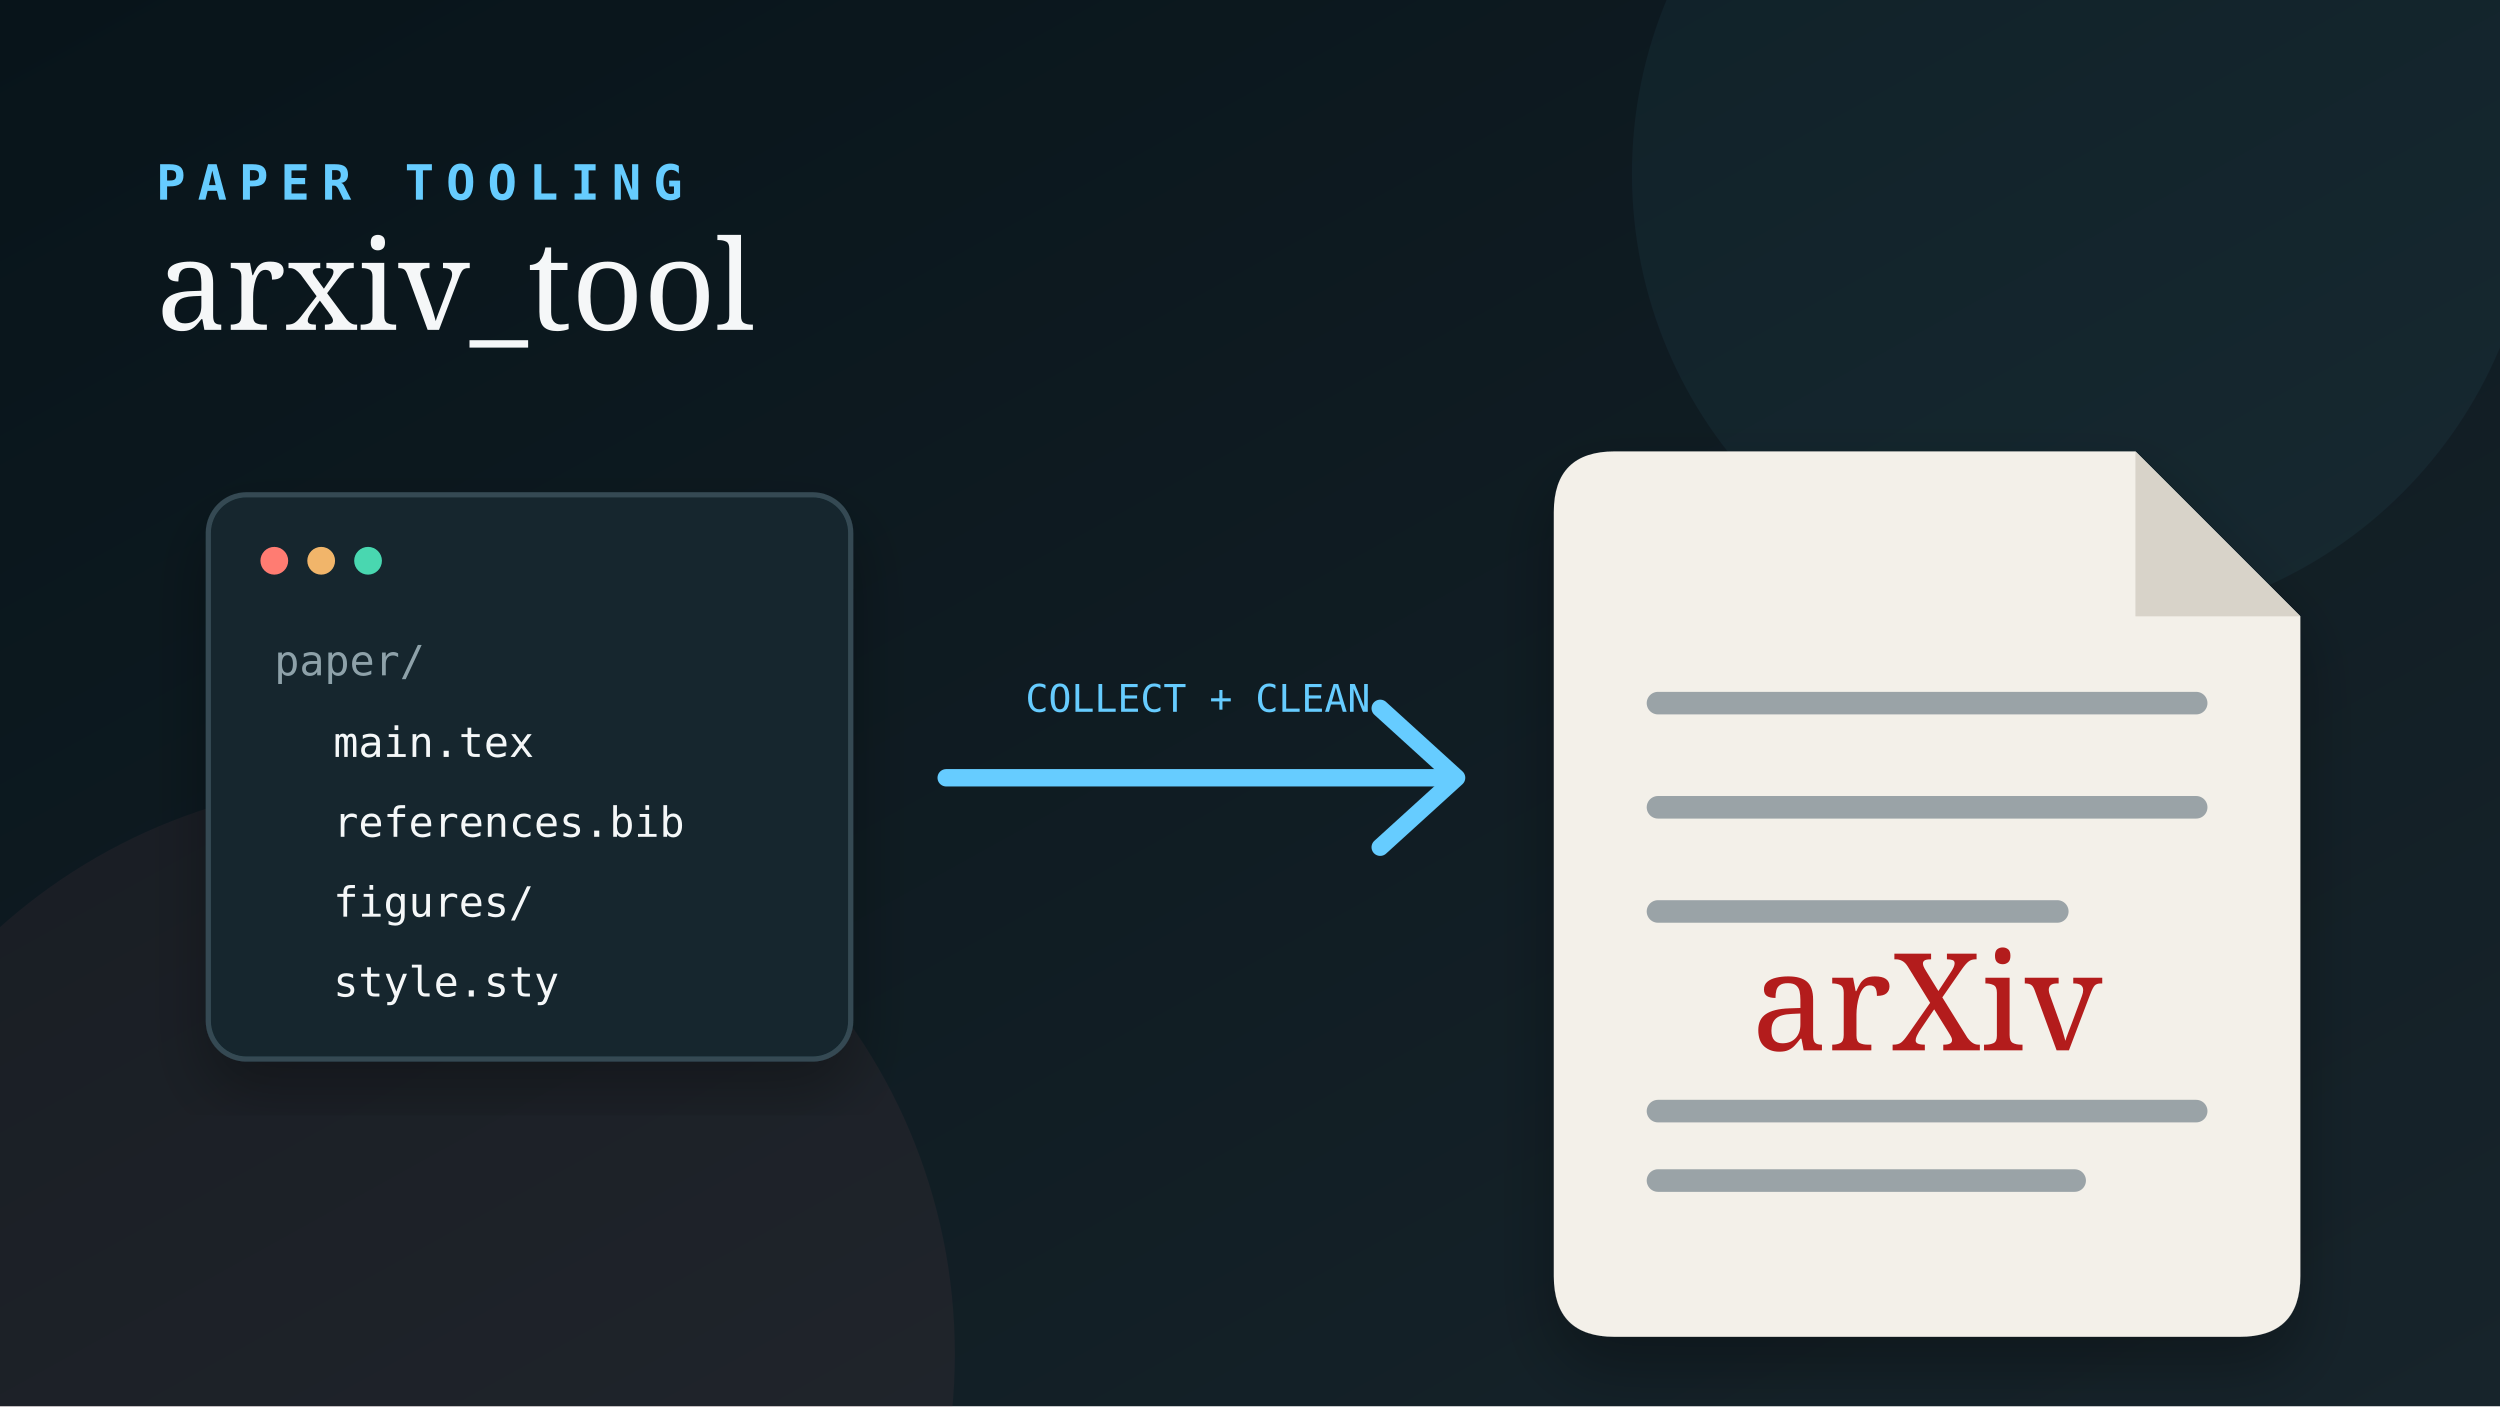
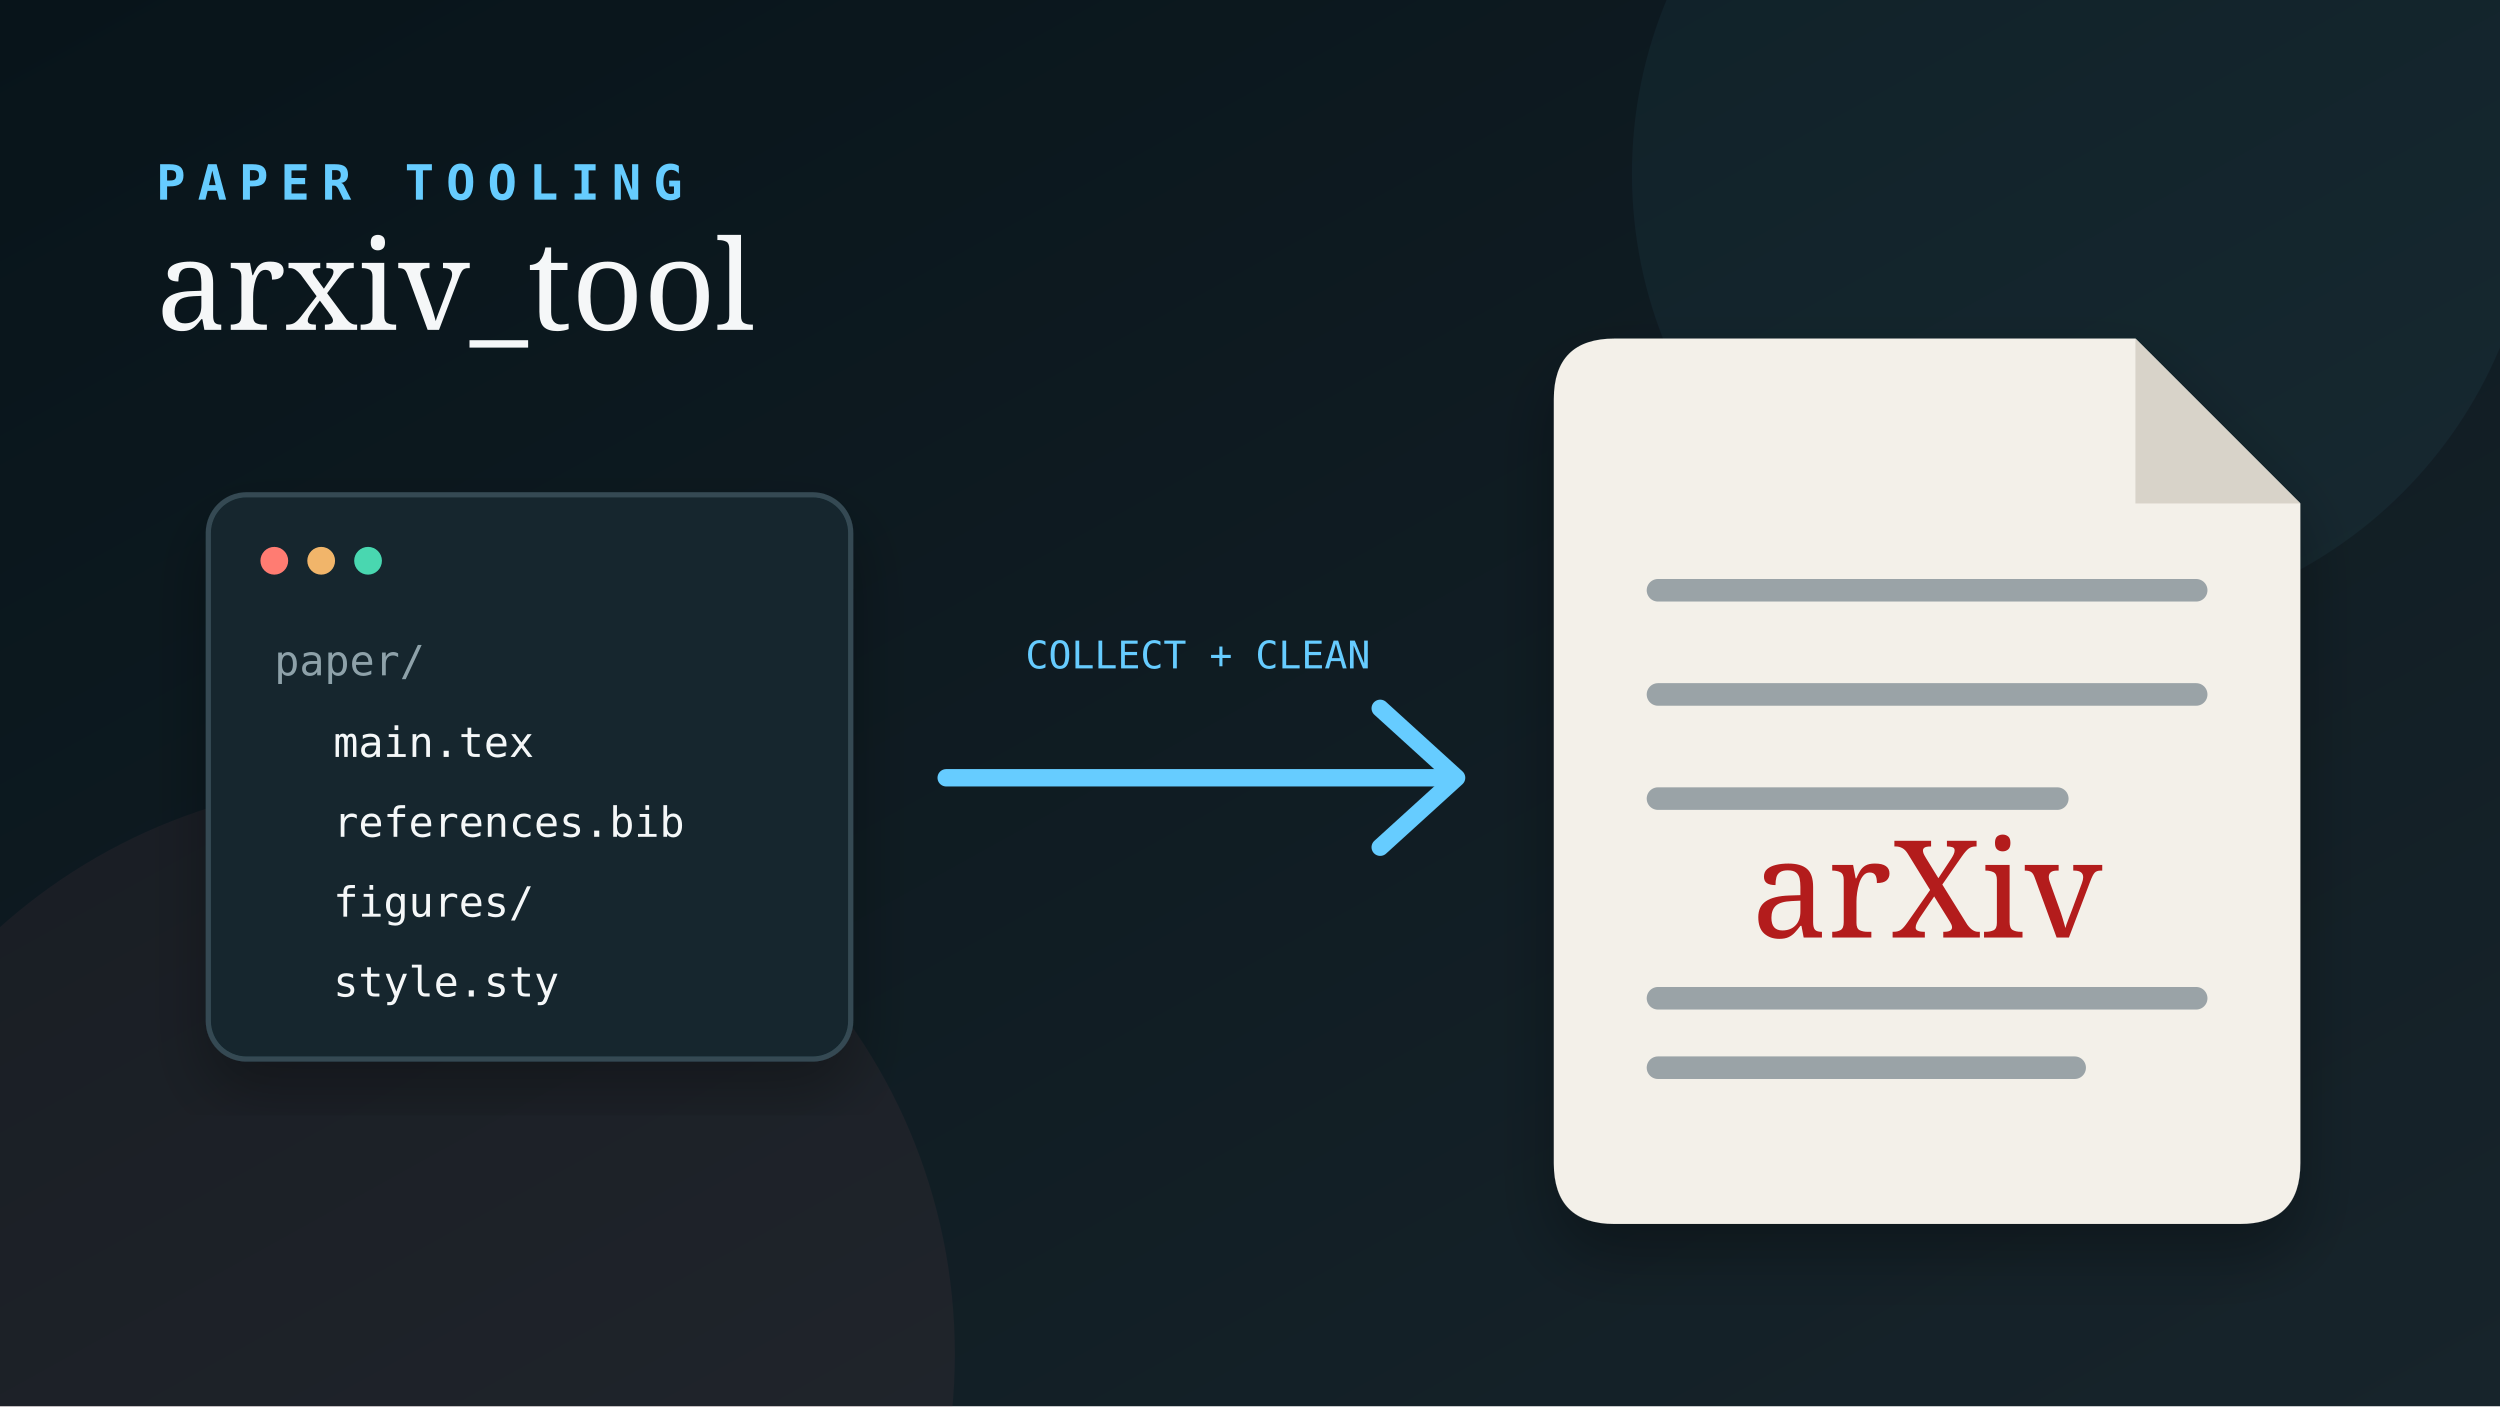
<svg xmlns="http://www.w3.org/2000/svg" viewBox="0 0 1440 810" role="img" aria-labelledby="title desc">
  <defs>
    <linearGradient id="bg" x2="1" y2="1">
      <stop stop-color="#08141a" />
      <stop offset="1" stop-color="#17242b" />
    </linearGradient>
    <filter id="shadow">
      <feDropShadow dx="0" dy="18" stdDeviation="18" flood-opacity=".3" />
    </filter>
  </defs>
  <rect width="1440" height="810" fill="url(#bg)" />
  <circle cx="1200" cy="100" r="260" fill="#66ccff" opacity=".05" />
  <circle cx="220" cy="780" r="330" fill="#b45a68" opacity=".08" />
  <text x="90" y="115" fill="#66ccff" font-family="ui-monospace,monospace" font-size="28" font-weight="700" letter-spacing="7">PAPER TOOLING</text>
  <text x="90" y="190" fill="#f5f7f8" font-family="Georgia,serif" font-size="72">arxiv_tool</text>
  <g transform="translate(120 285)" font-family="ui-monospace,monospace" filter="url(#shadow)">
    <rect width="370" height="325" rx="22" fill="#12252d" stroke="#344a53" stroke-width="3" />
    <circle cx="38" cy="38" r="8" fill="#ff7b72" />
    <circle cx="65" cy="38" r="8" fill="#f1b56b" />
    <circle cx="92" cy="38" r="8" fill="#48d7b0" />
    <text x="38" y="104" fill="#8ea1a9" font-size="24">paper/</text>
    <text x="72" y="151" fill="#f5f7f8" font-size="24">main.tex</text>
    <text x="72" y="197" fill="#f5f7f8" font-size="24">references.bib</text>
    <text x="72" y="243" fill="#f5f7f8" font-size="24">figures/</text>
    <text x="72" y="289" fill="#f5f7f8" font-size="24">style.sty</text>
  </g>
  <g fill="none" stroke="#66ccff" stroke-width="10" stroke-linecap="round" stroke-linejoin="round">
    <path d="M545 448h290" />
    <path d="m795 408 44 40-44 40" />
  </g>
-   <text x="690" y="410" fill="#66ccff" font-family="ui-monospace,monospace" font-size="22" text-anchor="middle">COLLECT + CLEAN</text>
-   <g transform="translate(895 260)" filter="url(#shadow)">
+   <text x="690" y="385" fill="#66ccff" font-family="ui-monospace,monospace" font-size="22" text-anchor="middle">COLLECT + CLEAN</text>
+   <g transform="translate(895 195)" filter="url(#shadow)">
    <path d="M0 35Q0 0 35 0h300l95 95v380q0 35-35 35H35Q0 510 0 475z" fill="#f3f0e9" />
    <path d="M335 0v95h95" fill="#d8d3c9" />
    <path d="M60 145h310M60 205h310M60 265h230M60 380h310M60 420h240" stroke="#9aa3a7" stroke-width="13" stroke-linecap="round" />
    <text x="215" y="345" fill="#b31b1b" font-family="Georgia,serif" font-size="78" text-anchor="middle">arXiv</text>
  </g>
</svg>
